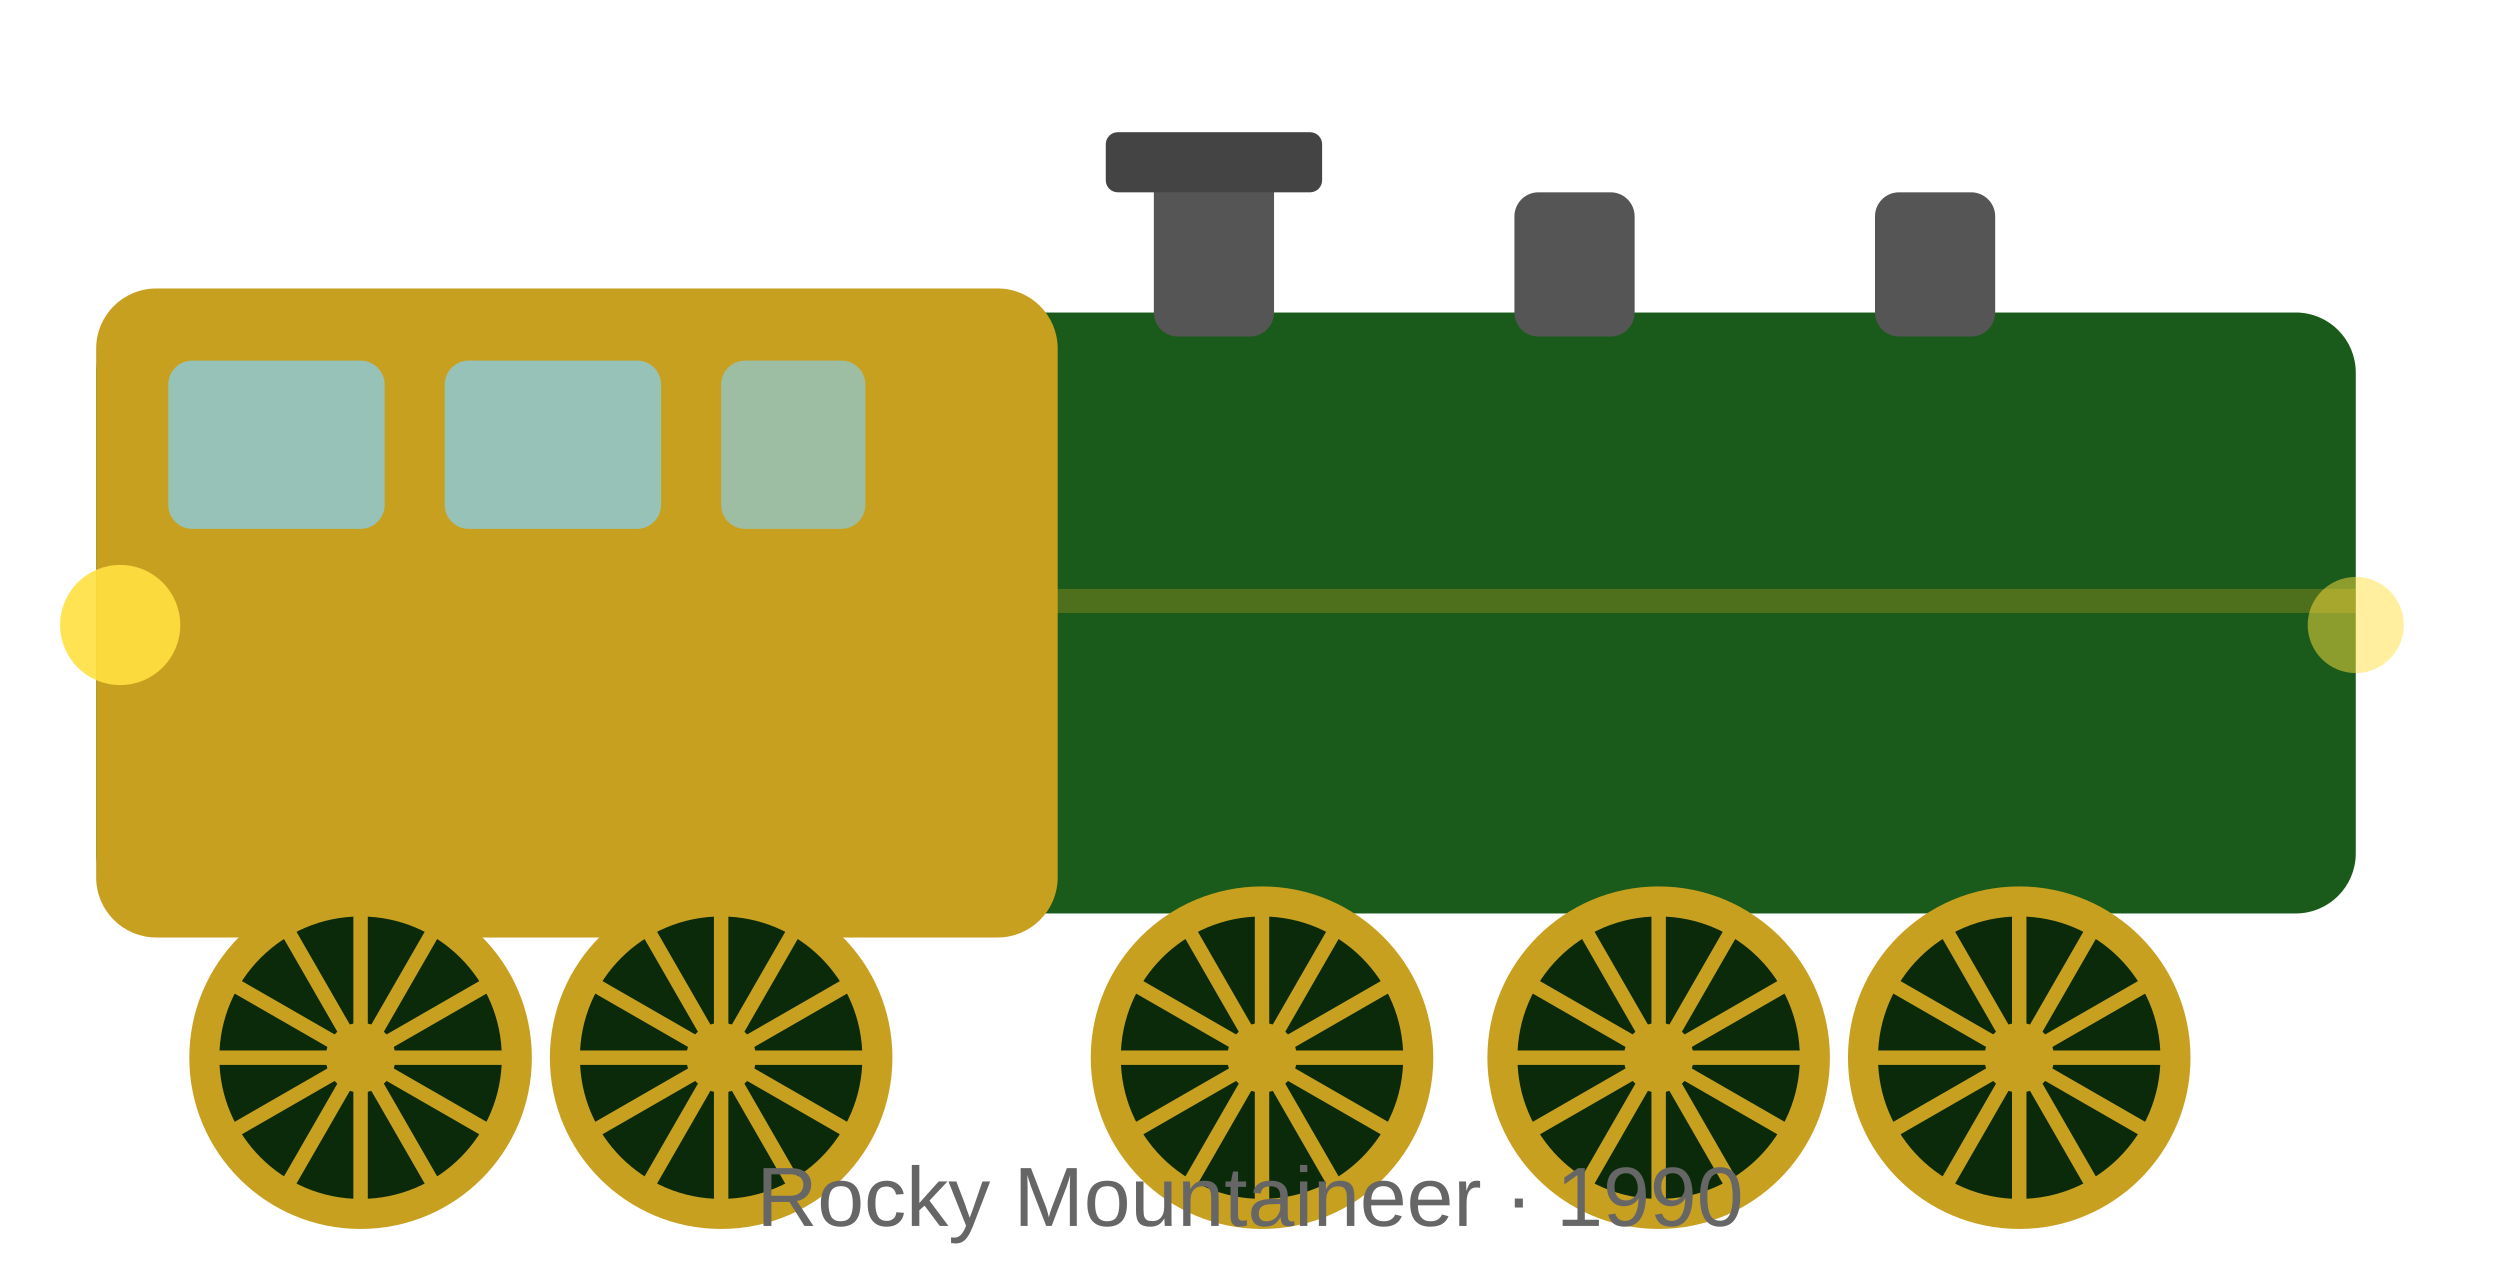
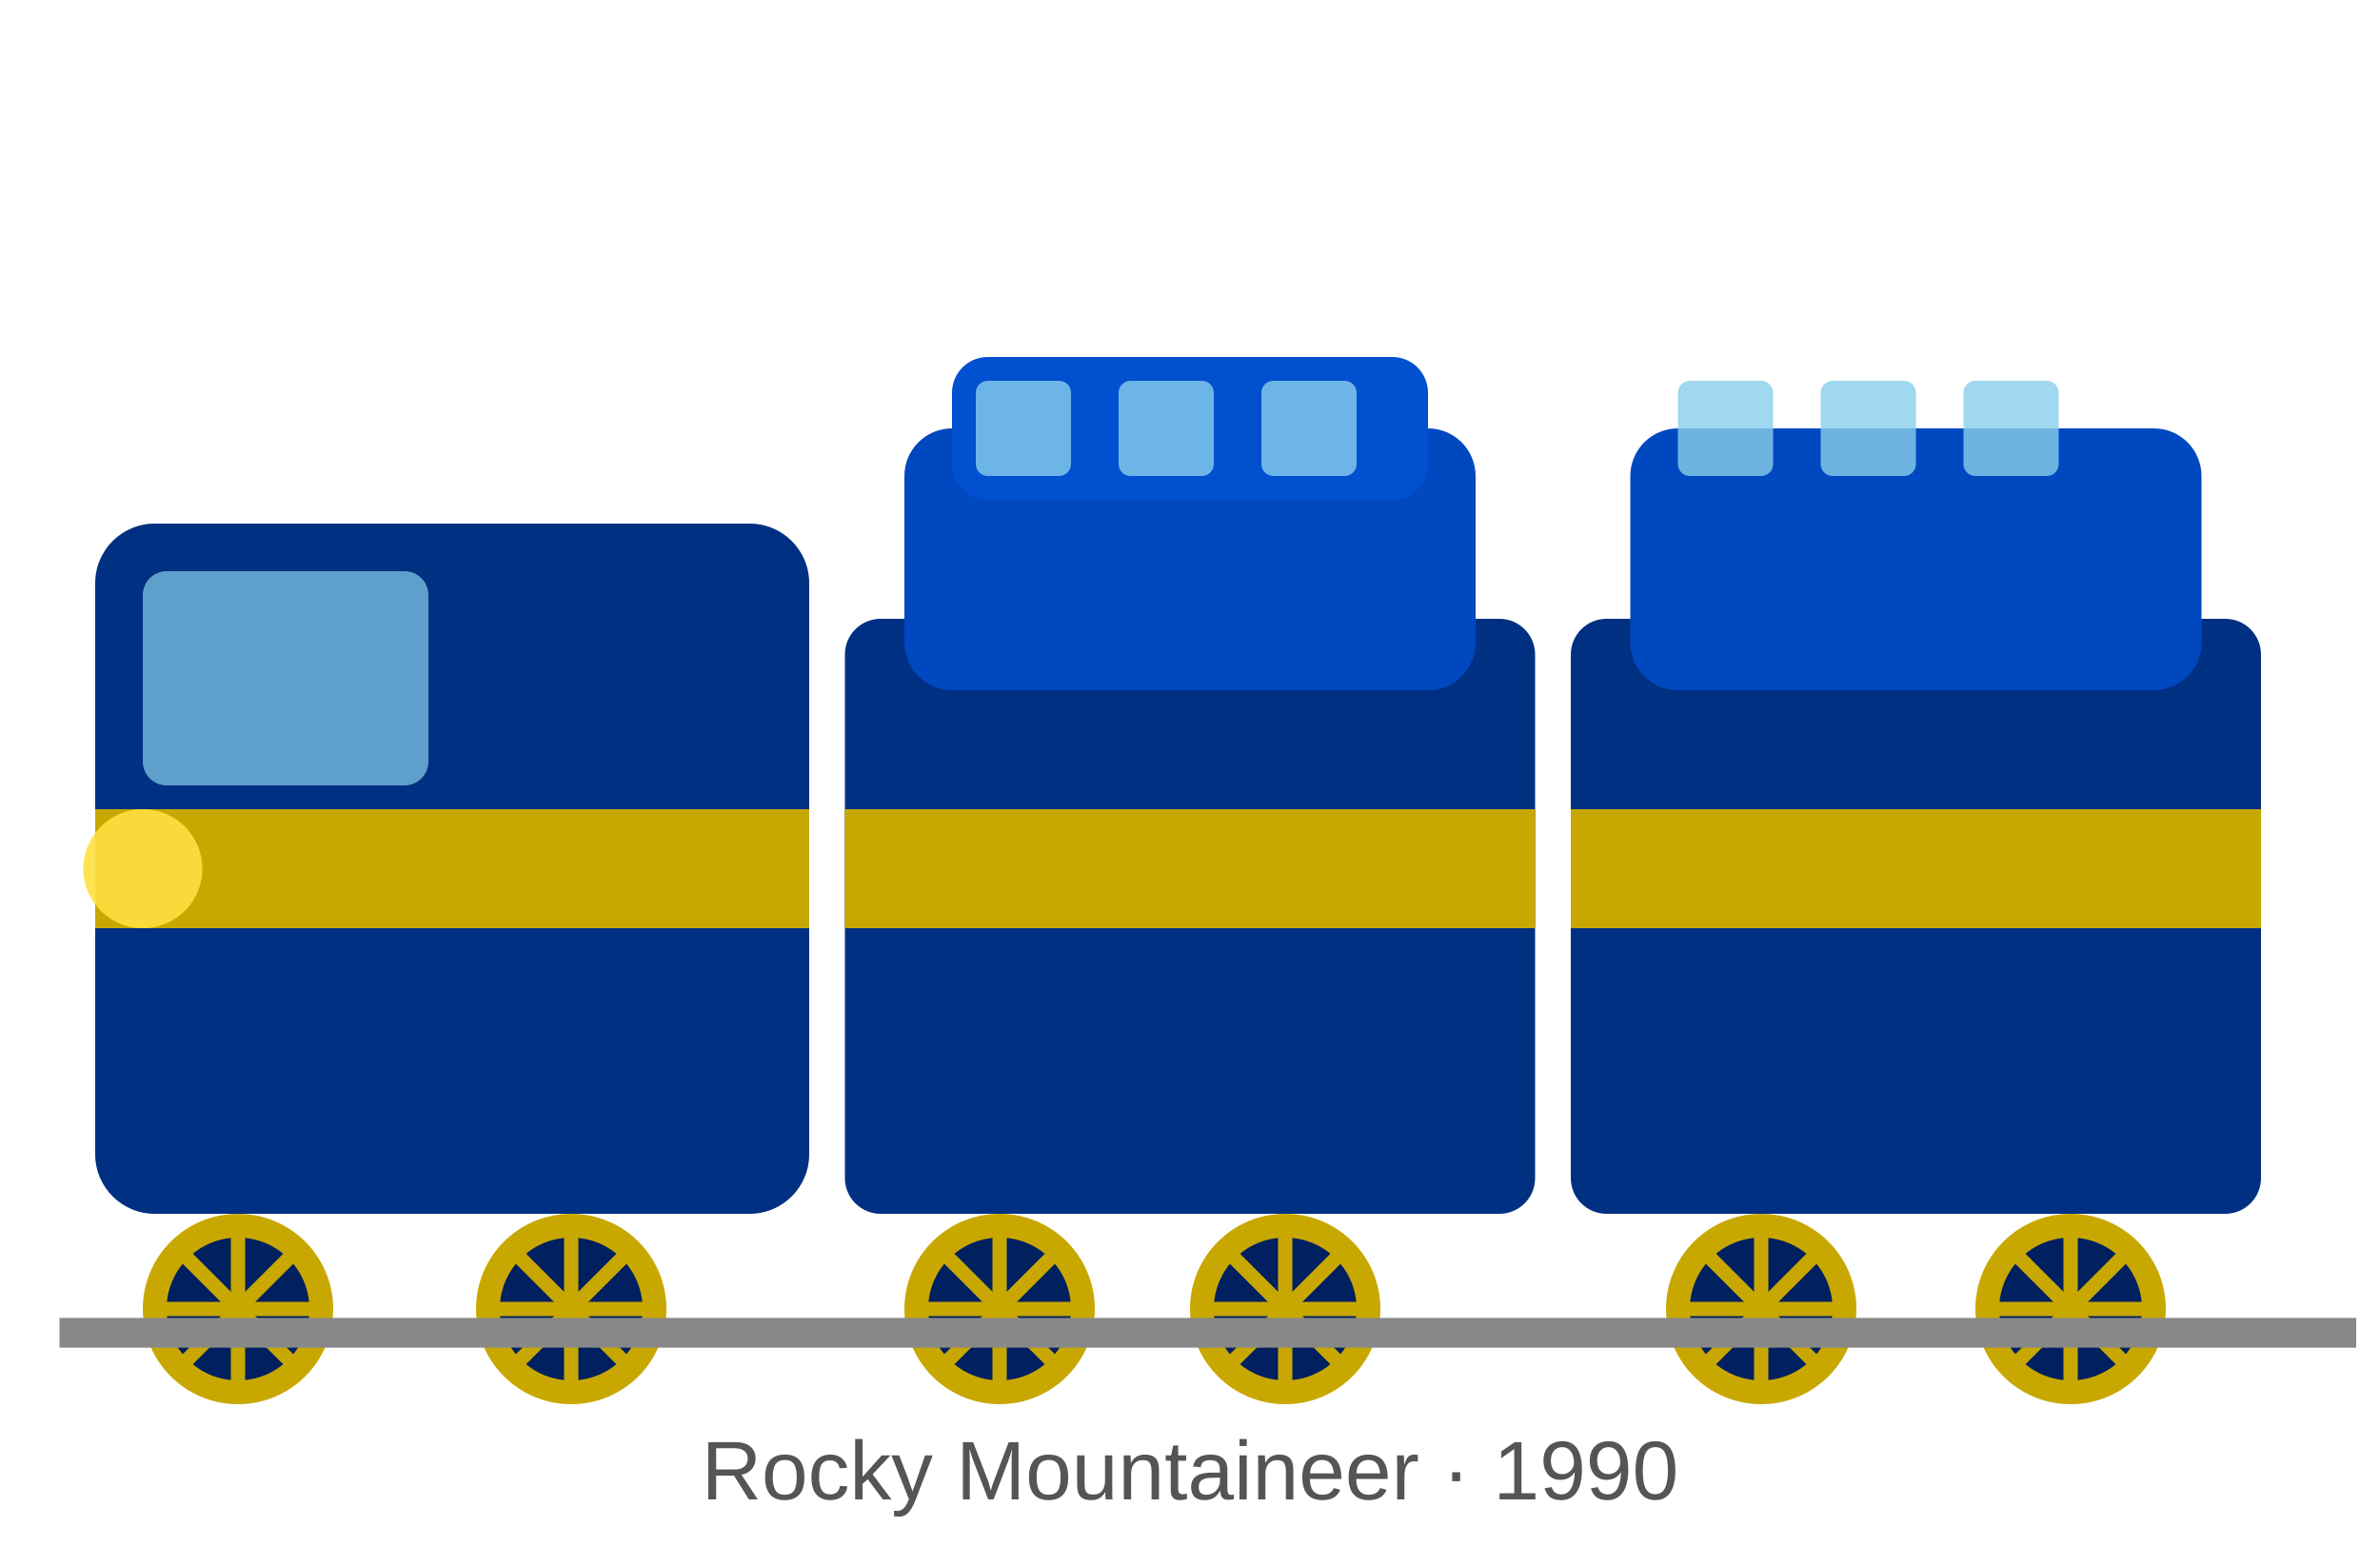
- <svg xmlns="http://www.w3.org/2000/svg" viewBox="0 0 208 106" width="208" height="106">
-   <rect x="8" y="26" width="188" height="50" rx="5" fill="#1A5A1A" />
-   <rect x="8" y="24" width="80" height="54" rx="5" fill="#C8A020" />
-   <rect x="14" y="30" width="18" height="14" rx="2" fill="#87CEEB" opacity="0.75" />
-   <rect x="37" y="30" width="18" height="14" rx="2" fill="#87CEEB" opacity="0.75" />
-   <rect x="60" y="30" width="12" height="14" rx="2" fill="#87CEEB" opacity="0.65" />
-   <path d="M8,50 L196,50" stroke="#C8A020" stroke-width="2" opacity="0.3" />
-   <rect x="96" y="14" width="10" height="14" rx="2" fill="#555" />
-   <rect x="126" y="16" width="10" height="12" rx="2" fill="#555" />
-   <rect x="156" y="16" width="10" height="12" rx="2" fill="#555" />
-   <rect x="92" y="11" width="18" height="5" rx="1" fill="#444" />
-   <circle cx="10" cy="52" r="5" fill="#FFE040" opacity="0.9" />
-   <circle cx="196" cy="52" r="4" fill="#FFE040" opacity="0.5" />
-   <circle cx="30" cy="88" r="13" fill="#0A2A0A" stroke="#C8A020" stroke-width="2.5" />
-   <line x1="43.0" y1="88.0" x2="17.0" y2="88.0" stroke="#C8A020" stroke-width="1.2" />
-   <line x1="41.3" y1="94.5" x2="18.7" y2="81.5" stroke="#C8A020" stroke-width="1.2" />
-   <line x1="36.5" y1="99.3" x2="23.5" y2="76.7" stroke="#C8A020" stroke-width="1.2" />
-   <line x1="30.0" y1="101.0" x2="30.0" y2="75.0" stroke="#C8A020" stroke-width="1.2" />
-   <line x1="23.5" y1="99.3" x2="36.5" y2="76.7" stroke="#C8A020" stroke-width="1.2" />
-   <line x1="18.7" y1="94.5" x2="41.3" y2="81.5" stroke="#C8A020" stroke-width="1.2" />
-   <circle cx="30" cy="88" r="2.9" fill="#C8A020" />
-   <circle cx="60" cy="88" r="13" fill="#0A2A0A" stroke="#C8A020" stroke-width="2.5" />
-   <line x1="73.0" y1="88.0" x2="47.0" y2="88.0" stroke="#C8A020" stroke-width="1.2" />
-   <line x1="71.3" y1="94.5" x2="48.7" y2="81.5" stroke="#C8A020" stroke-width="1.2" />
-   <line x1="66.5" y1="99.3" x2="53.5" y2="76.7" stroke="#C8A020" stroke-width="1.2" />
-   <line x1="60.0" y1="101.0" x2="60.0" y2="75.0" stroke="#C8A020" stroke-width="1.2" />
-   <line x1="53.5" y1="99.3" x2="66.5" y2="76.7" stroke="#C8A020" stroke-width="1.2" />
-   <line x1="48.7" y1="94.5" x2="71.3" y2="81.5" stroke="#C8A020" stroke-width="1.2" />
-   <circle cx="60" cy="88" r="2.9" fill="#C8A020" />
-   <circle cx="105" cy="88" r="13" fill="#0A2A0A" stroke="#C8A020" stroke-width="2.5" />
-   <line x1="118.0" y1="88.0" x2="92.0" y2="88.0" stroke="#C8A020" stroke-width="1.2" />
-   <line x1="116.3" y1="94.5" x2="93.7" y2="81.5" stroke="#C8A020" stroke-width="1.2" />
-   <line x1="111.5" y1="99.3" x2="98.5" y2="76.7" stroke="#C8A020" stroke-width="1.2" />
-   <line x1="105.0" y1="101.0" x2="105.0" y2="75.0" stroke="#C8A020" stroke-width="1.2" />
-   <line x1="98.5" y1="99.3" x2="111.5" y2="76.7" stroke="#C8A020" stroke-width="1.2" />
-   <line x1="93.7" y1="94.5" x2="116.3" y2="81.5" stroke="#C8A020" stroke-width="1.2" />
-   <circle cx="105" cy="88" r="2.9" fill="#C8A020" />
-   <circle cx="138" cy="88" r="13" fill="#0A2A0A" stroke="#C8A020" stroke-width="2.5" />
-   <line x1="151.0" y1="88.0" x2="125.0" y2="88.0" stroke="#C8A020" stroke-width="1.2" />
-   <line x1="149.3" y1="94.5" x2="126.7" y2="81.5" stroke="#C8A020" stroke-width="1.2" />
-   <line x1="144.5" y1="99.3" x2="131.5" y2="76.7" stroke="#C8A020" stroke-width="1.2" />
-   <line x1="138.0" y1="101.0" x2="138.0" y2="75.0" stroke="#C8A020" stroke-width="1.2" />
-   <line x1="131.5" y1="99.3" x2="144.5" y2="76.7" stroke="#C8A020" stroke-width="1.2" />
-   <line x1="126.7" y1="94.5" x2="149.3" y2="81.5" stroke="#C8A020" stroke-width="1.2" />
-   <circle cx="138" cy="88" r="2.9" fill="#C8A020" />
-   <circle cx="168" cy="88" r="13" fill="#0A2A0A" stroke="#C8A020" stroke-width="2.5" />
-   <line x1="181.0" y1="88.0" x2="155.0" y2="88.0" stroke="#C8A020" stroke-width="1.2" />
-   <line x1="179.3" y1="94.5" x2="156.7" y2="81.5" stroke="#C8A020" stroke-width="1.2" />
-   <line x1="174.5" y1="99.3" x2="161.5" y2="76.7" stroke="#C8A020" stroke-width="1.2" />
-   <line x1="168.0" y1="101.0" x2="168.0" y2="75.0" stroke="#C8A020" stroke-width="1.2" />
-   <line x1="161.5" y1="99.3" x2="174.5" y2="76.7" stroke="#C8A020" stroke-width="1.2" />
-   <line x1="156.7" y1="94.5" x2="179.3" y2="81.5" stroke="#C8A020" stroke-width="1.2" />
-   <circle cx="168" cy="88" r="2.9" fill="#C8A020" />
-   <text x="104" y="102" font-family="Arial,sans-serif" font-size="7" fill="#666" text-anchor="middle">Rocky Mountaineer · 1990</text>
+ <svg xmlns="http://www.w3.org/2000/svg" viewBox="0 0 200 130" width="200" height="130">
+   <rect x="8" y="44" width="60" height="58" rx="5" fill="#003082" />
+   <rect x="12" y="48" width="24" height="18" rx="2" fill="#87CEEB" opacity="0.7" />
+   <rect x="8" y="68" width="60" height="10" fill="#C8A800" />
+   <circle cx="12" cy="73" r="5" fill="#FFE040" opacity="0.9" />
+   <rect x="71" y="52" width="58" height="50" rx="3" fill="#003082" />
+   <rect x="76" y="36" width="48" height="22" rx="4" fill="#0048C0" />
+   <rect x="80" y="30" width="40" height="12" rx="3" fill="#0050D0" />
+   <rect x="82" y="32" width="8" height="8" rx="1" fill="#87CEEB" opacity="0.8" />
+   <rect x="94" y="32" width="8" height="8" rx="1" fill="#87CEEB" opacity="0.8" />
+   <rect x="106" y="32" width="8" height="8" rx="1" fill="#87CEEB" opacity="0.8" />
+   <rect x="71" y="68" width="58" height="10" fill="#C8A800" />
+   <rect x="132" y="52" width="58" height="50" rx="3" fill="#003082" />
+   <rect x="137" y="36" width="48" height="22" rx="4" fill="#0048C0" />
+   <rect x="141" y="32" width="8" height="8" rx="1" fill="#87CEEB" opacity="0.8" />
+   <rect x="153" y="32" width="8" height="8" rx="1" fill="#87CEEB" opacity="0.8" />
+   <rect x="165" y="32" width="8" height="8" rx="1" fill="#87CEEB" opacity="0.8" />
+   <rect x="132" y="68" width="58" height="10" fill="#C8A800" />
+   <circle cx="20" cy="110" r="7" fill="#002060" stroke="#C8A800" stroke-width="2" />
+   <line x1="27.0" y1="110.0" x2="13.0" y2="110.0" stroke="#C8A800" stroke-width="1.2" />
+   <line x1="24.9" y1="114.9" x2="15.1" y2="105.1" stroke="#C8A800" stroke-width="1.2" />
+   <line x1="20.0" y1="117.0" x2="20.0" y2="103.0" stroke="#C8A800" stroke-width="1.2" />
+   <line x1="15.1" y1="114.9" x2="24.9" y2="105.1" stroke="#C8A800" stroke-width="1.2" />
+   <circle cx="20" cy="110" r="1.5" fill="#C8A800" />
+   <circle cx="48" cy="110" r="7" fill="#002060" stroke="#C8A800" stroke-width="2" />
+   <line x1="55.0" y1="110.0" x2="41.0" y2="110.0" stroke="#C8A800" stroke-width="1.2" />
+   <line x1="52.9" y1="114.9" x2="43.1" y2="105.1" stroke="#C8A800" stroke-width="1.2" />
+   <line x1="48.0" y1="117.0" x2="48.0" y2="103.0" stroke="#C8A800" stroke-width="1.2" />
+   <line x1="43.1" y1="114.9" x2="52.9" y2="105.1" stroke="#C8A800" stroke-width="1.2" />
+   <circle cx="48" cy="110" r="1.5" fill="#C8A800" />
+   <circle cx="84" cy="110" r="7" fill="#002060" stroke="#C8A800" stroke-width="2" />
+   <line x1="91.0" y1="110.0" x2="77.0" y2="110.0" stroke="#C8A800" stroke-width="1.2" />
+   <line x1="88.9" y1="114.9" x2="79.1" y2="105.1" stroke="#C8A800" stroke-width="1.2" />
+   <line x1="84.0" y1="117.0" x2="84.0" y2="103.0" stroke="#C8A800" stroke-width="1.2" />
+   <line x1="79.1" y1="114.9" x2="88.9" y2="105.1" stroke="#C8A800" stroke-width="1.2" />
+   <circle cx="84" cy="110" r="1.5" fill="#C8A800" />
+   <circle cx="108" cy="110" r="7" fill="#002060" stroke="#C8A800" stroke-width="2" />
+   <line x1="115.0" y1="110.0" x2="101.0" y2="110.0" stroke="#C8A800" stroke-width="1.2" />
+   <line x1="112.9" y1="114.9" x2="103.1" y2="105.1" stroke="#C8A800" stroke-width="1.2" />
+   <line x1="108.0" y1="117.0" x2="108.0" y2="103.0" stroke="#C8A800" stroke-width="1.2" />
+   <line x1="103.1" y1="114.9" x2="112.9" y2="105.1" stroke="#C8A800" stroke-width="1.2" />
+   <circle cx="108" cy="110" r="1.5" fill="#C8A800" />
+   <circle cx="148" cy="110" r="7" fill="#002060" stroke="#C8A800" stroke-width="2" />
+   <line x1="155.0" y1="110.0" x2="141.0" y2="110.0" stroke="#C8A800" stroke-width="1.2" />
+   <line x1="152.9" y1="114.9" x2="143.1" y2="105.1" stroke="#C8A800" stroke-width="1.2" />
+   <line x1="148.0" y1="117.0" x2="148.0" y2="103.0" stroke="#C8A800" stroke-width="1.2" />
+   <line x1="143.1" y1="114.9" x2="152.9" y2="105.1" stroke="#C8A800" stroke-width="1.2" />
+   <circle cx="148" cy="110" r="1.5" fill="#C8A800" />
+   <circle cx="174" cy="110" r="7" fill="#002060" stroke="#C8A800" stroke-width="2" />
+   <line x1="181.0" y1="110.0" x2="167.0" y2="110.0" stroke="#C8A800" stroke-width="1.2" />
+   <line x1="178.9" y1="114.9" x2="169.1" y2="105.1" stroke="#C8A800" stroke-width="1.2" />
+   <line x1="174.0" y1="117.0" x2="174.0" y2="103.0" stroke="#C8A800" stroke-width="1.2" />
+   <line x1="169.1" y1="114.9" x2="178.9" y2="105.1" stroke="#C8A800" stroke-width="1.2" />
+   <circle cx="174" cy="110" r="1.5" fill="#C8A800" />
+   <line x1="5" y1="112" x2="198" y2="112" stroke="#888" stroke-width="2.5" />
+   <text x="100" y="126" font-family="Arial,sans-serif" font-size="7" fill="#555" text-anchor="middle">Rocky Mountaineer · 1990</text>
</svg>
